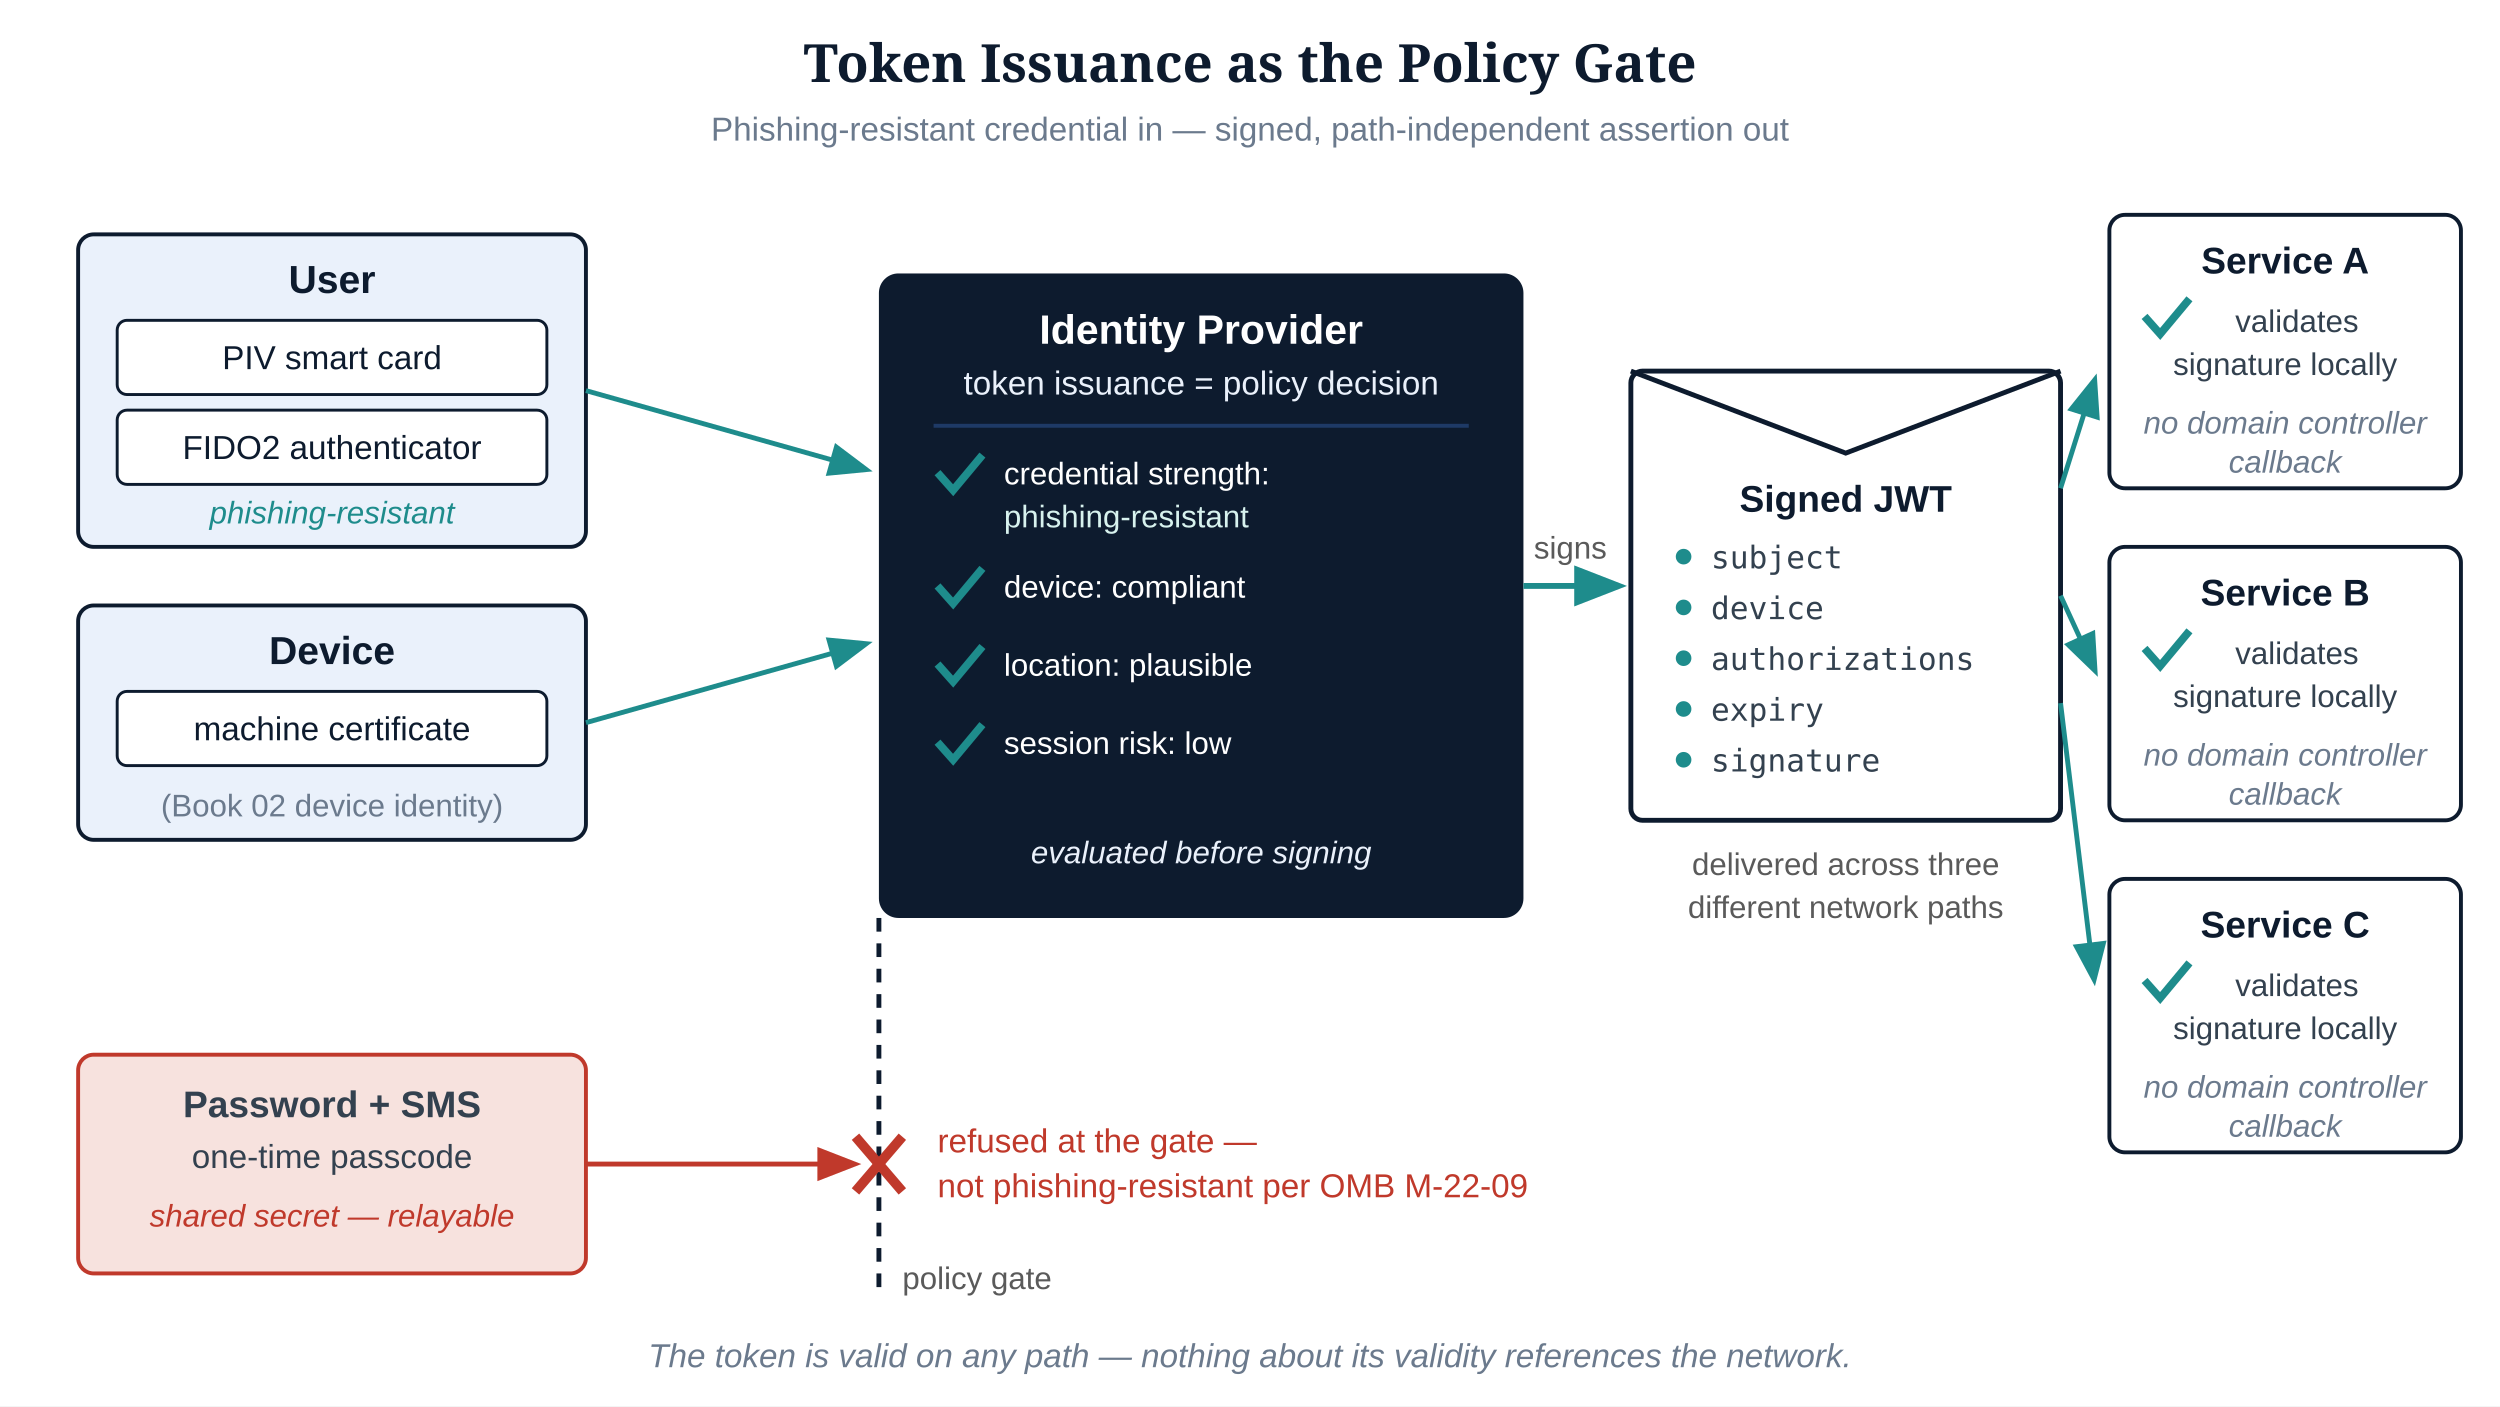
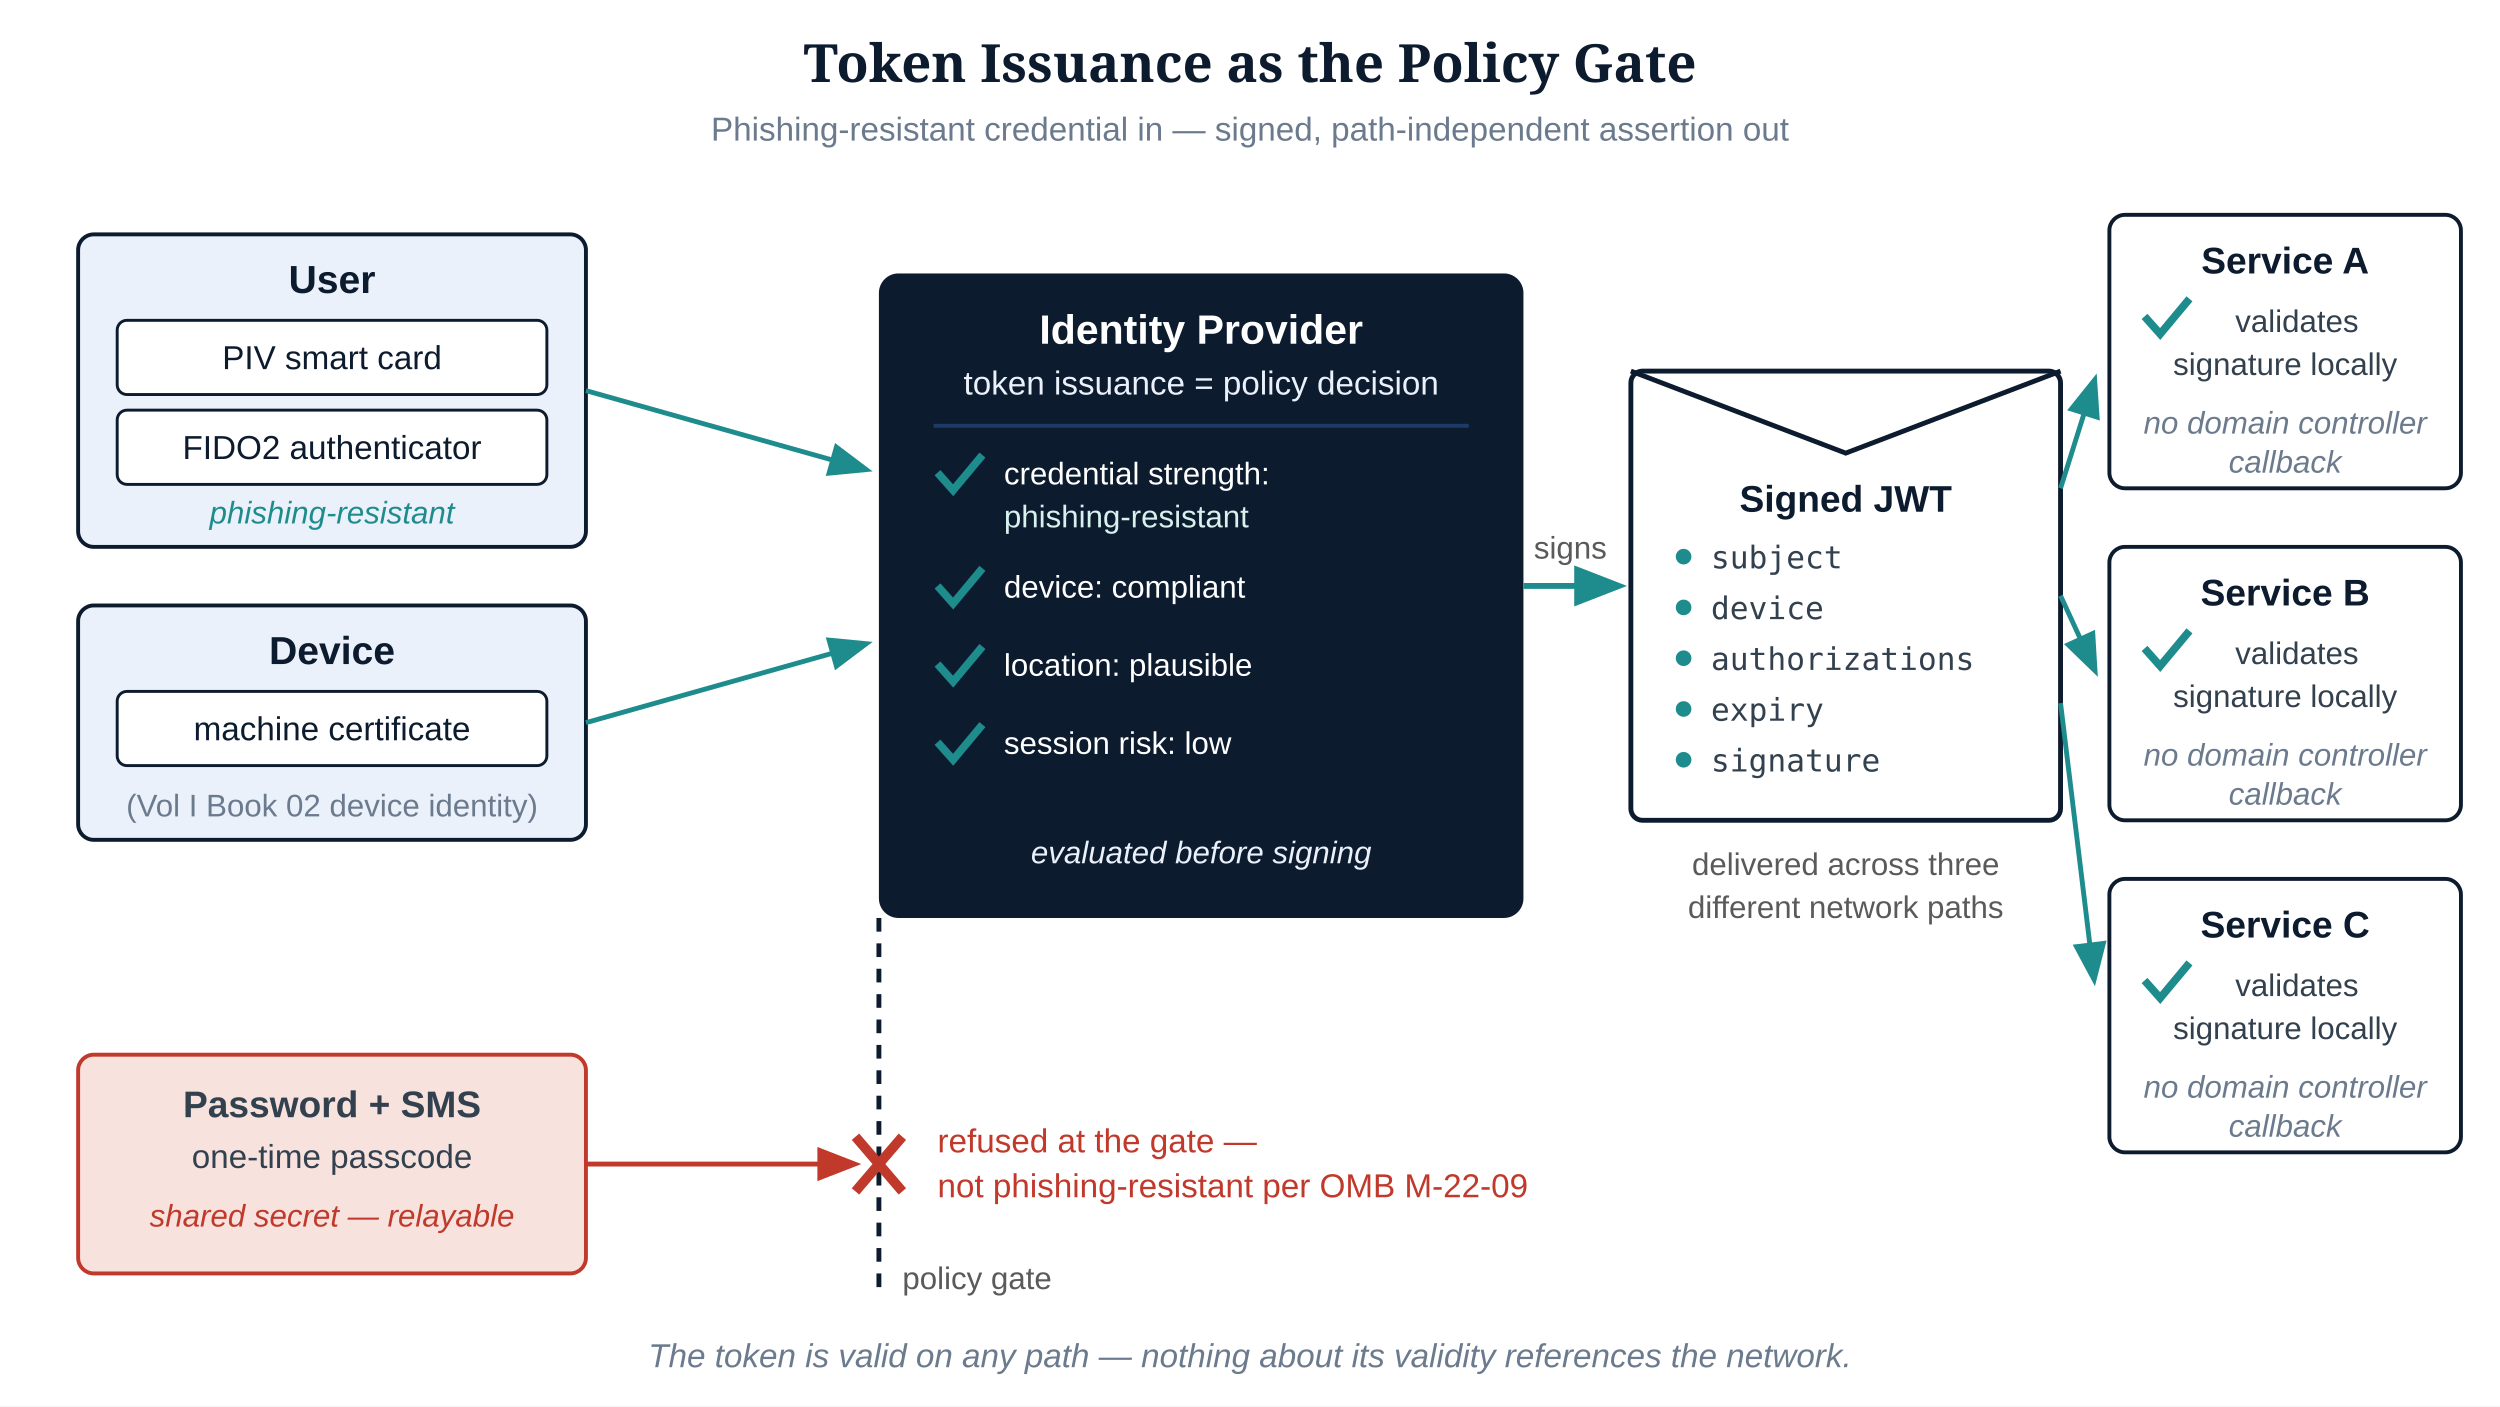
<svg xmlns="http://www.w3.org/2000/svg" viewBox="0 0 1280 720" width="1280" height="720">
  <defs>
    <marker id="arrTeal" markerWidth="9" markerHeight="8" refX="7" refY="3.5" orient="auto">
      <path d="M0,0 L0,7 L9,3.5 z" fill="#1E8C8C" />
    </marker>
    <marker id="arrRed" markerWidth="9" markerHeight="8" refX="7" refY="3.5" orient="auto">
      <path d="M0,0 L0,7 L9,3.5 z" fill="#C0392B" />
    </marker>
  </defs>
  <rect width="1280" height="720" fill="#FFFFFF" />
  <text x="640" y="42" font-family="Georgia, serif" font-size="27" font-weight="bold" fill="#0D1B2E" text-anchor="middle">Token Issuance as the Policy Gate</text>
  <text x="640" y="72" font-family="Arial, sans-serif" font-size="17" fill="#6B7A8D" text-anchor="middle">Phishing-resistant credential in — signed, path-independent assertion out</text>
  <rect x="40" y="120" width="260" height="160" rx="8" fill="#EAF1FB" stroke="#0D1B2E" stroke-width="2" />
  <text x="170" y="150" font-family="Arial, sans-serif" font-size="20" font-weight="bold" fill="#0D1B2E" text-anchor="middle">User</text>
  <rect x="60" y="164" width="220" height="38" rx="5" fill="#FFFFFF" stroke="#0D1B2E" stroke-width="1.5" />
  <text x="170" y="189" font-family="Arial, sans-serif" font-size="17" fill="#0D1B2E" text-anchor="middle">PIV smart card</text>
  <rect x="60" y="210" width="220" height="38" rx="5" fill="#FFFFFF" stroke="#0D1B2E" stroke-width="1.5" />
  <text x="170" y="235" font-family="Arial, sans-serif" font-size="17" fill="#0D1B2E" text-anchor="middle">FIDO2 authenticator</text>
  <text x="170" y="268" font-family="Arial, sans-serif" font-size="16" font-style="italic" fill="#1E8C8C" text-anchor="middle">phishing-resistant</text>
  <rect x="40" y="310" width="260" height="120" rx="8" fill="#EAF1FB" stroke="#0D1B2E" stroke-width="2" />
  <text x="170" y="340" font-family="Arial, sans-serif" font-size="20" font-weight="bold" fill="#0D1B2E" text-anchor="middle">Device</text>
  <rect x="60" y="354" width="220" height="38" rx="5" fill="#FFFFFF" stroke="#0D1B2E" stroke-width="1.5" />
  <text x="170" y="379" font-family="Arial, sans-serif" font-size="17" fill="#0D1B2E" text-anchor="middle">machine certificate</text>
-   <text x="170" y="418" font-family="Arial, sans-serif" font-size="16" fill="#6B7A8D" text-anchor="middle">(Book 02 device identity)</text>
+   <text x="170" y="418" font-family="Arial, sans-serif" font-size="16" fill="#6B7A8D" text-anchor="middle">(Vol I Book 02 device identity)</text>
  <line x1="300" y1="200" x2="442" y2="240" stroke="#1E8C8C" stroke-width="2.5" marker-end="url(#arrTeal)" />
  <line x1="300" y1="370" x2="442" y2="330" stroke="#1E8C8C" stroke-width="2.5" marker-end="url(#arrTeal)" />
  <rect x="450" y="140" width="330" height="330" rx="10" fill="#0D1B2E" />
  <text x="615" y="176" font-family="Arial, sans-serif" font-size="21" font-weight="bold" fill="#FFFFFF" text-anchor="middle">Identity Provider</text>
  <text x="615" y="202" font-family="Arial, sans-serif" font-size="17" fill="#EAF1FB" text-anchor="middle">token issuance = policy decision</text>
  <line x1="478" y1="218" x2="752" y2="218" stroke="#1E3A66" stroke-width="2" />
  <path d="M480,242 l8,9 l15,-18" fill="none" stroke="#1E8C8C" stroke-width="4" />
  <text x="514" y="248" font-family="Arial, sans-serif" font-size="16" fill="#FFFFFF">credential strength:</text>
  <text x="514" y="270" font-family="Arial, sans-serif" font-size="16" fill="#D7F2EE">phishing-resistant</text>
  <path d="M480,300 l8,9 l15,-18" fill="none" stroke="#1E8C8C" stroke-width="4" />
  <text x="514" y="306" font-family="Arial, sans-serif" font-size="16" fill="#FFFFFF">device: compliant</text>
  <path d="M480,340 l8,9 l15,-18" fill="none" stroke="#1E8C8C" stroke-width="4" />
  <text x="514" y="346" font-family="Arial, sans-serif" font-size="16" fill="#FFFFFF">location: plausible</text>
  <path d="M480,380 l8,9 l15,-18" fill="none" stroke="#1E8C8C" stroke-width="4" />
  <text x="514" y="386" font-family="Arial, sans-serif" font-size="16" fill="#FFFFFF">session risk: low</text>
  <text x="615" y="442" font-family="Arial, sans-serif" font-size="16" font-style="italic" fill="#EAF1FB" text-anchor="middle">evaluated before signing</text>
  <line x1="450" y1="470" x2="450" y2="660" stroke="#0D1B2E" stroke-width="2.5" stroke-dasharray="7,6" />
  <text x="462" y="660" font-family="Arial, sans-serif" font-size="16" fill="#5A5A5A">policy gate</text>
  <rect x="40" y="540" width="260" height="112" rx="8" fill="#F7E2DE" stroke="#C0392B" stroke-width="2" />
  <text x="170" y="572" font-family="Arial, sans-serif" font-size="19" font-weight="bold" fill="#33414F" text-anchor="middle">Password + SMS</text>
  <text x="170" y="598" font-family="Arial, sans-serif" font-size="17" fill="#33414F" text-anchor="middle">one-time passcode</text>
  <text x="170" y="628" font-family="Arial, sans-serif" font-size="16" font-style="italic" fill="#C0392B" text-anchor="middle">shared secret — relayable</text>
  <line x1="300" y1="596" x2="436" y2="596" stroke="#C0392B" stroke-width="2.5" marker-end="url(#arrRed)" />
  <line x1="438" y1="582" x2="462" y2="610" stroke="#C0392B" stroke-width="5" />
  <line x1="462" y1="582" x2="438" y2="610" stroke="#C0392B" stroke-width="5" />
  <text x="480" y="590" font-family="Arial, sans-serif" font-size="17" fill="#C0392B">refused at the gate —</text>
  <text x="480" y="613" font-family="Arial, sans-serif" font-size="17" fill="#C0392B">not phishing-resistant per OMB M-22-09</text>
  <line x1="780" y1="300" x2="827" y2="300" stroke="#1E8C8C" stroke-width="3" marker-end="url(#arrTeal)" />
  <text x="804" y="286" font-family="Arial, sans-serif" font-size="16" fill="#5A5A5A" text-anchor="middle">signs</text>
  <rect x="835" y="190" width="220" height="230" rx="6" fill="#FFFFFF" stroke="#0D1B2E" stroke-width="2.5" />
  <path d="M835,190 L945,232 L1055,190" fill="none" stroke="#0D1B2E" stroke-width="2.5" />
  <text x="945" y="262" font-family="Arial, sans-serif" font-size="19" font-weight="bold" fill="#0D1B2E" text-anchor="middle">Signed JWT</text>
  <circle cx="862" cy="285" r="4" fill="#1E8C8C" />
  <text x="876" y="291" font-family="Consolas, monospace" font-size="16" fill="#33414F">subject</text>
  <circle cx="862" cy="311" r="4" fill="#1E8C8C" />
  <text x="876" y="317" font-family="Consolas, monospace" font-size="16" fill="#33414F">device</text>
  <circle cx="862" cy="337" r="4" fill="#1E8C8C" />
  <text x="876" y="343" font-family="Consolas, monospace" font-size="16" fill="#33414F">authorizations</text>
  <circle cx="862" cy="363" r="4" fill="#1E8C8C" />
  <text x="876" y="369" font-family="Consolas, monospace" font-size="16" fill="#33414F">expiry</text>
  <circle cx="862" cy="389" r="4" fill="#1E8C8C" />
  <text x="876" y="395" font-family="Consolas, monospace" font-size="16" fill="#33414F">signature</text>
  <rect x="1080" y="110" width="180" height="140" rx="8" fill="#FFFFFF" stroke="#0D1B2E" stroke-width="2" />
  <text x="1170" y="140" font-family="Arial, sans-serif" font-size="19" font-weight="bold" fill="#0D1B2E" text-anchor="middle">Service A</text>
  <path d="M1098,162 l8,9 l15,-18" fill="none" stroke="#1E8C8C" stroke-width="4" />
  <text x="1176" y="170" font-family="Arial, sans-serif" font-size="16" fill="#33414F" text-anchor="middle">validates</text>
  <text x="1170" y="192" font-family="Arial, sans-serif" font-size="16" fill="#33414F" text-anchor="middle">signature locally</text>
  <text x="1170" y="222" font-family="Arial, sans-serif" font-size="16" font-style="italic" fill="#6B7A8D" text-anchor="middle">no domain controller</text>
  <text x="1170" y="242" font-family="Arial, sans-serif" font-size="16" font-style="italic" fill="#6B7A8D" text-anchor="middle">callback</text>
  <rect x="1080" y="280" width="180" height="140" rx="8" fill="#FFFFFF" stroke="#0D1B2E" stroke-width="2" />
  <text x="1170" y="310" font-family="Arial, sans-serif" font-size="19" font-weight="bold" fill="#0D1B2E" text-anchor="middle">Service B</text>
  <path d="M1098,332 l8,9 l15,-18" fill="none" stroke="#1E8C8C" stroke-width="4" />
  <text x="1176" y="340" font-family="Arial, sans-serif" font-size="16" fill="#33414F" text-anchor="middle">validates</text>
  <text x="1170" y="362" font-family="Arial, sans-serif" font-size="16" fill="#33414F" text-anchor="middle">signature locally</text>
  <text x="1170" y="392" font-family="Arial, sans-serif" font-size="16" font-style="italic" fill="#6B7A8D" text-anchor="middle">no domain controller</text>
  <text x="1170" y="412" font-family="Arial, sans-serif" font-size="16" font-style="italic" fill="#6B7A8D" text-anchor="middle">callback</text>
  <rect x="1080" y="450" width="180" height="140" rx="8" fill="#FFFFFF" stroke="#0D1B2E" stroke-width="2" />
  <text x="1170" y="480" font-family="Arial, sans-serif" font-size="19" font-weight="bold" fill="#0D1B2E" text-anchor="middle">Service C</text>
  <path d="M1098,502 l8,9 l15,-18" fill="none" stroke="#1E8C8C" stroke-width="4" />
  <text x="1176" y="510" font-family="Arial, sans-serif" font-size="16" fill="#33414F" text-anchor="middle">validates</text>
  <text x="1170" y="532" font-family="Arial, sans-serif" font-size="16" fill="#33414F" text-anchor="middle">signature locally</text>
  <text x="1170" y="562" font-family="Arial, sans-serif" font-size="16" font-style="italic" fill="#6B7A8D" text-anchor="middle">no domain controller</text>
  <text x="1170" y="582" font-family="Arial, sans-serif" font-size="16" font-style="italic" fill="#6B7A8D" text-anchor="middle">callback</text>
  <line x1="1055" y1="250" x2="1072" y2="196" stroke="#1E8C8C" stroke-width="2.5" marker-end="url(#arrTeal)" />
  <line x1="1055" y1="305" x2="1072" y2="342" stroke="#1E8C8C" stroke-width="2.5" marker-end="url(#arrTeal)" />
  <line x1="1055" y1="360" x2="1072" y2="500" stroke="#1E8C8C" stroke-width="2.5" marker-end="url(#arrTeal)" />
  <text x="945" y="448" font-family="Arial, sans-serif" font-size="16" fill="#5A5A5A" text-anchor="middle">delivered across three</text>
  <text x="945" y="470" font-family="Arial, sans-serif" font-size="16" fill="#5A5A5A" text-anchor="middle">different network paths</text>
  <text x="640" y="700" font-family="Arial, sans-serif" font-size="17" font-style="italic" fill="#6B7A8D" text-anchor="middle">The token is valid on any path — nothing about its validity references the network.</text>
</svg>
